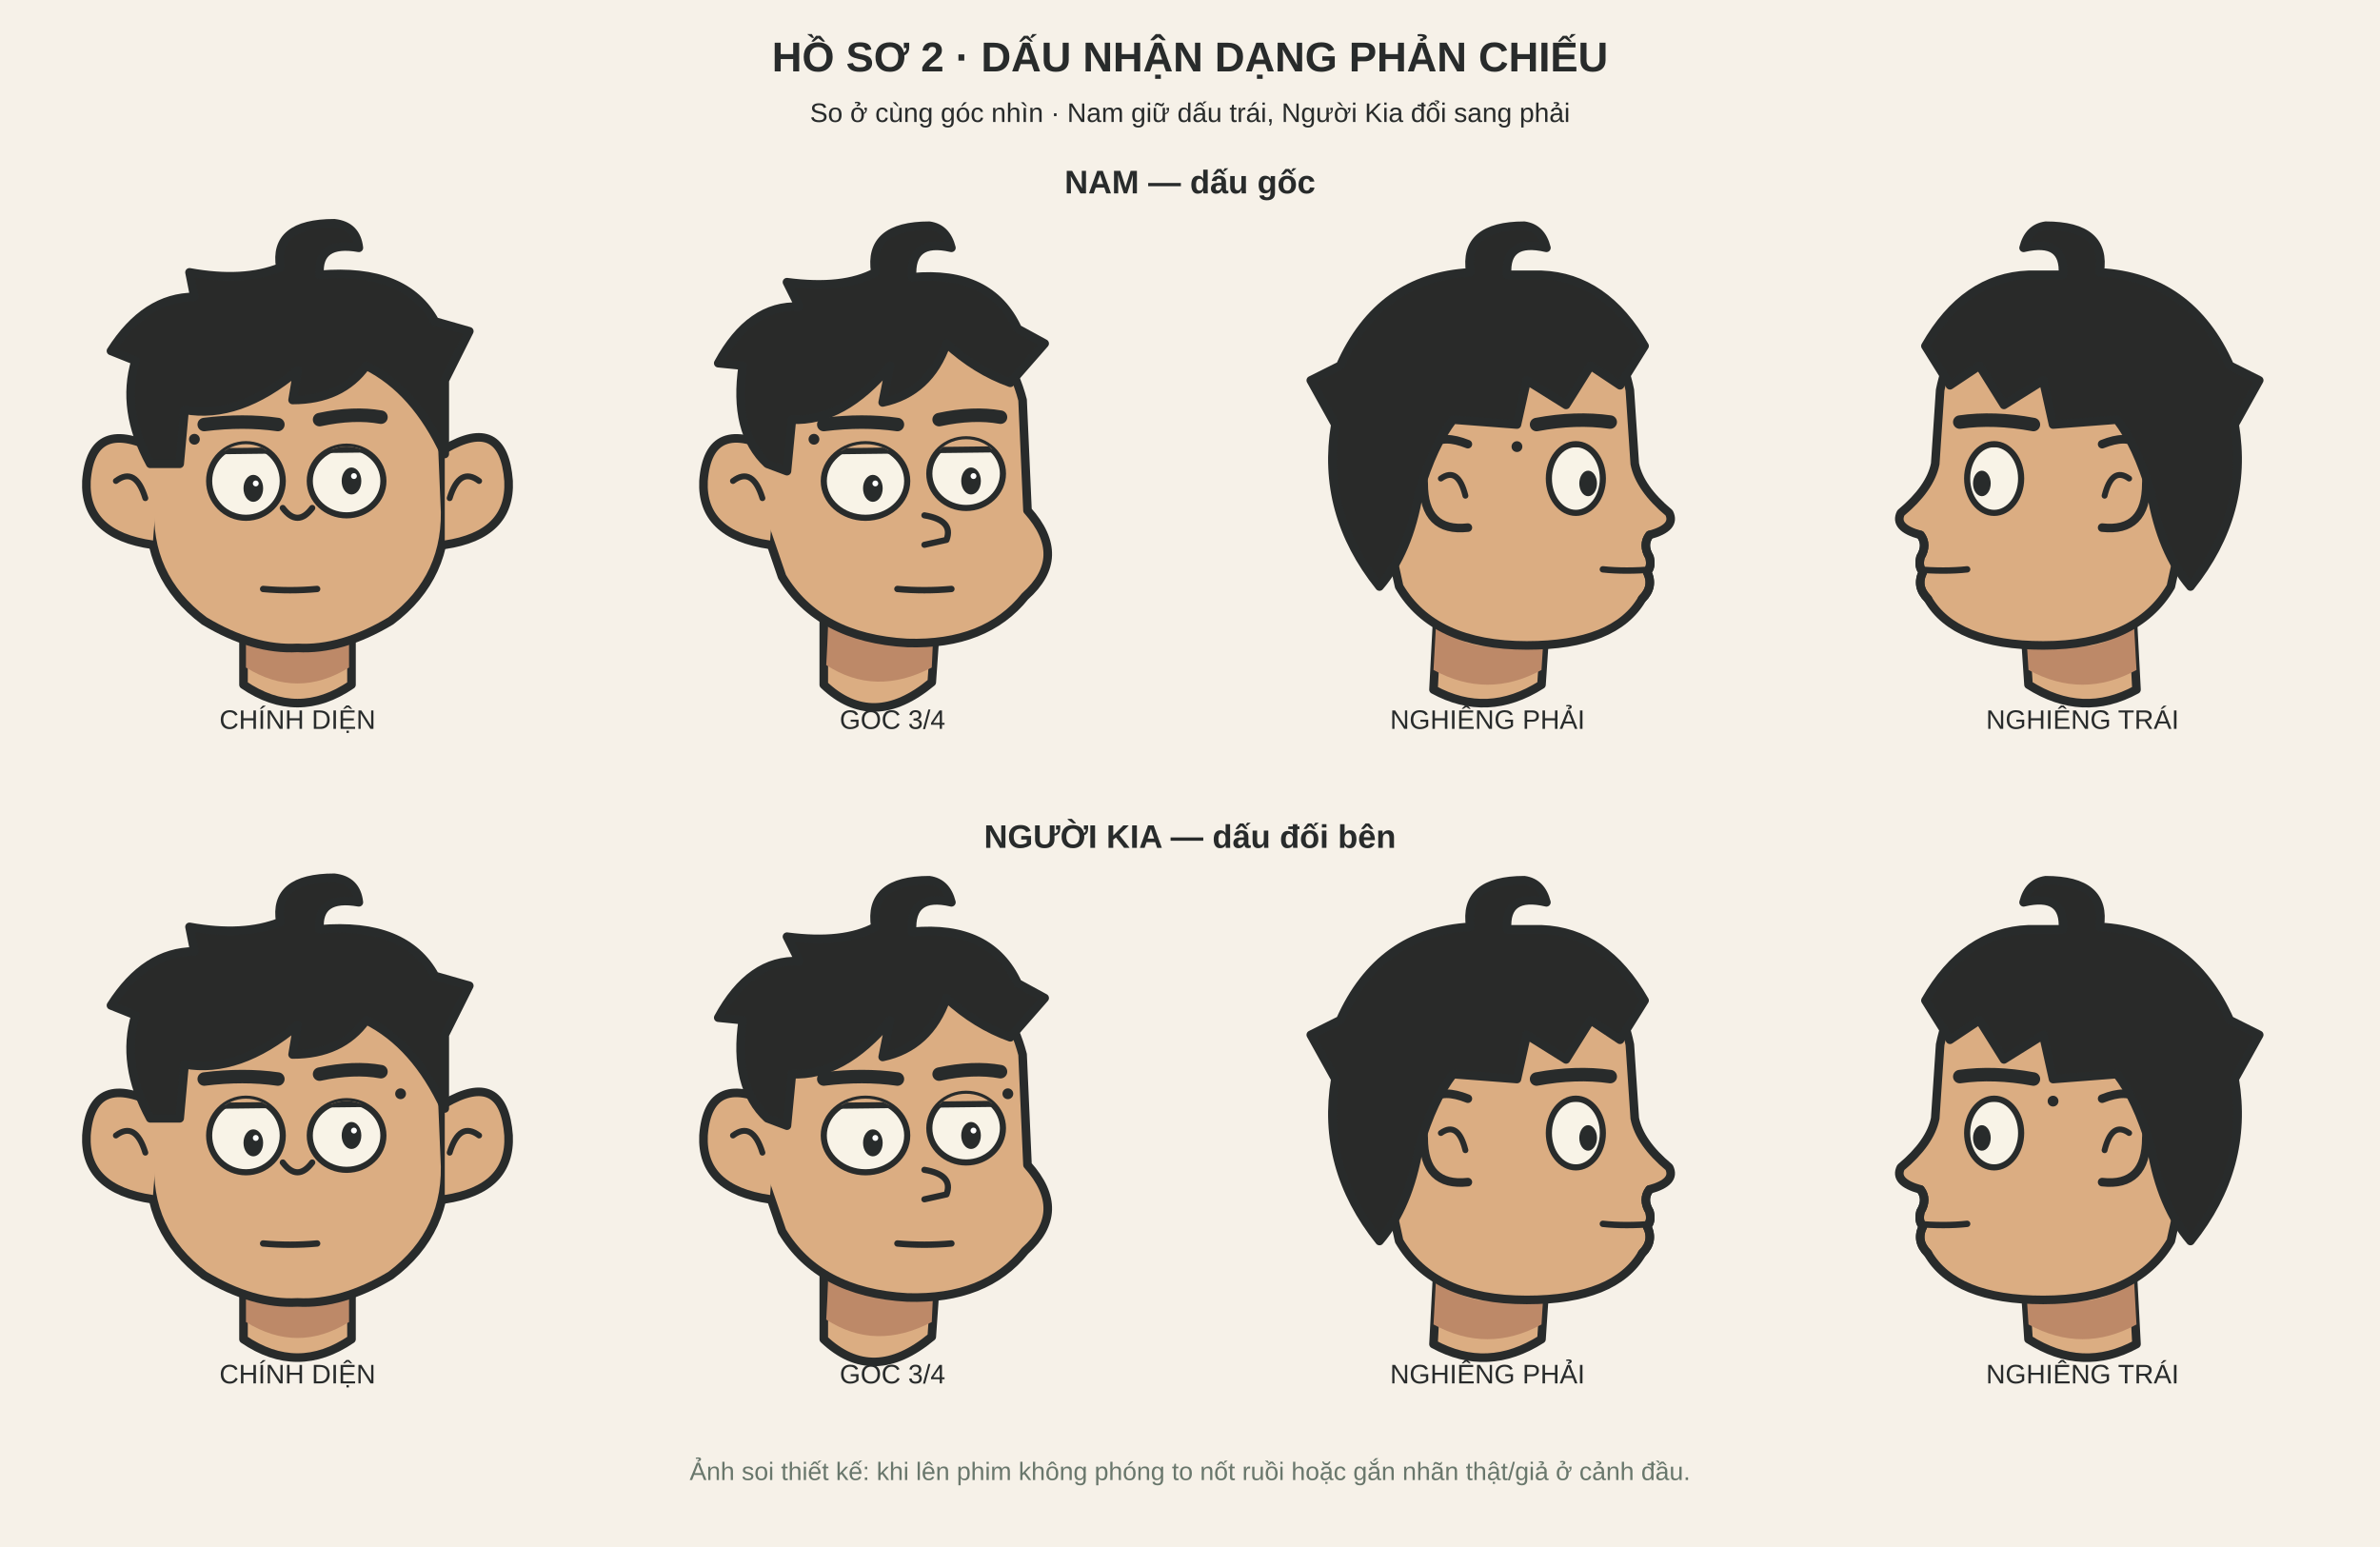
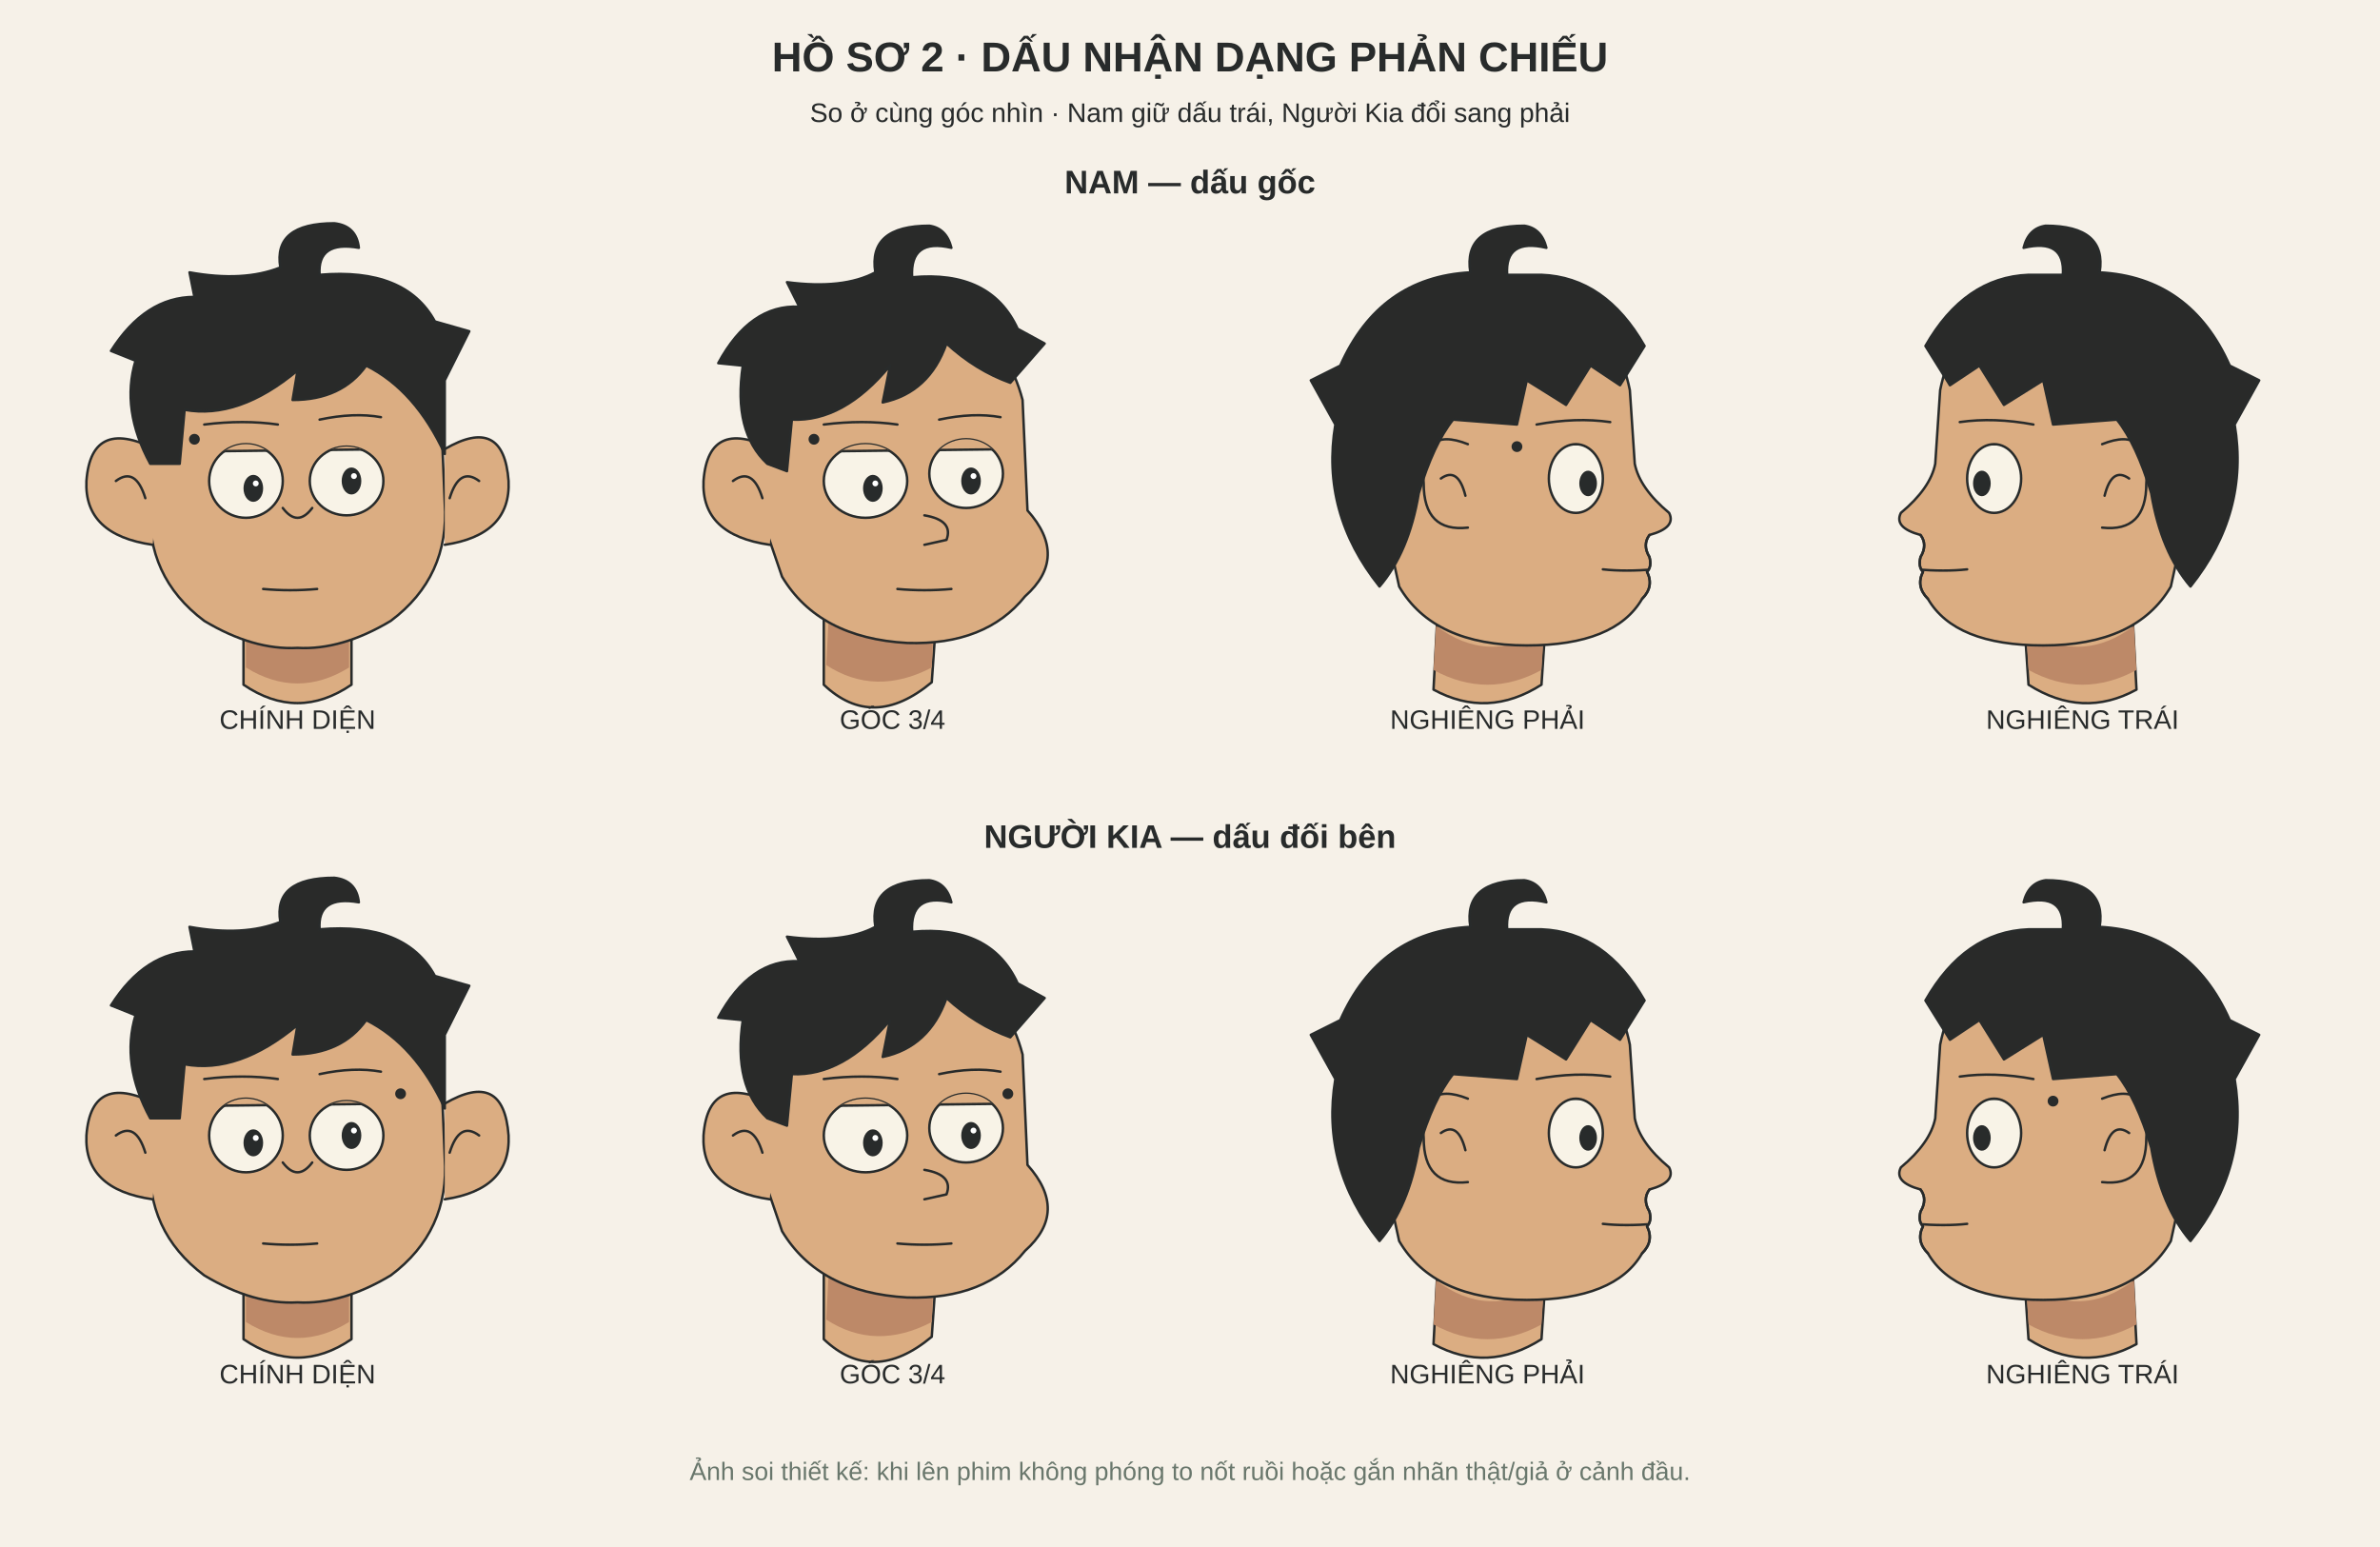
<svg xmlns="http://www.w3.org/2000/svg" width="1600" height="1040" viewBox="0 0 1600 1040">
  <rect width="1600" height="1040" fill="#f6f1e8" />
  <g font-family="Arial,sans-serif" fill="#282b2b" text-anchor="middle">
    <text x="800" y="48" font-size="28" font-weight="700">HỒ SƠ 2 · DẤU NHẬN DẠNG PHẢN CHIẾU</text>
    <text x="800" y="82" font-size="18">So ở cùng góc nhìn · Nam giữ dấu trái, Người Kia đổi sang phải</text>
    <g>
      <text x="800" y="130" font-size="22" font-weight="700">NAM — dấu gốc</text>
      <g>
        <g transform="translate(200 160) scale(1.65 1.65)">
-           <g transform="translate(0 0) scale(1)" stroke="#282b2b" stroke-width="3.5" stroke-linejoin="round" stroke-linecap="round">
+           <g transform="translate(0 0) scale(1)" stroke="#282b2b" style="stroke-width:calc(3.5px * var(--lw, 1))" stroke-linejoin="round" stroke-linecap="round">
            <path d="M -22 141 L -22 182 Q 0 197 22 182 L 22 141" fill="#dbad82" />
            <path d="M -21 155 Q 0 171 21 155 L 21 175 Q 0 188 -21 175 Z" fill="#bd8968" stroke="none" />
            <path d="M -58 60 Q -52 25 0 25 Q 52 25 58 60 L 60 108 Q 62 138 38 156 Q 18 168 0 167 Q -18 168 -38 156 Q -62 138 -60 108 Z" fill="#dbad82" />
            <path d="M -56 87 Q -84 72 -86 99 Q -87 121 -59 125 M 60 86 Q 84 72 86 99 Q 87 121 60 125" fill="#dbad82" />
-             <path d="M -74 99 Q -66 93 -62 106 M 74 99 Q 66 93 62 106" fill="none" stroke-width="2.4" />
+             <path d="M -74 99 Q -66 93 -62 106 M 74 99 Q 66 93 62 106" fill="none" style="stroke-width:calc(2.4px * var(--lw, 1))" />
            <path d="M -60 92 Q -72 70 -66 50 L -76 46 Q -62 24 -42 24 L -44 14 Q -22 18 -7 12 Q -10 -6 15 -6 Q 24 -5 25 4 Q 8 1 9 15 Q 44 12 56 34 L 70 38 L 60 58 L 60 88 Q 48 62 28 52 Q 18 66 -2 66 L 0 54 Q -24 74 -46 70 L -48 92 Z" fill="#292a29" />
            <g transform="translate(-10 0)">
              <defs>
                <clipPath id="nam-front-1-R4pe-eyes">
                  <ellipse cx="-11" cy="99" rx="15" ry="15" />
                  <ellipse cx="30" cy="99" rx="15" ry="14" />
                </clipPath>
              </defs>
-               <ellipse cx="-11" cy="99" rx="15" ry="15" fill="#f8f3e7" stroke-width="2.5" />
-               <ellipse cx="30" cy="99" rx="15" ry="14" fill="#f8f3e7" stroke-width="2.5" />
+               <ellipse cx="-11" cy="99" rx="15" ry="15" fill="#f8f3e7" style="stroke-width:calc(2.5px * var(--lw, 1))" />
+               <ellipse cx="30" cy="99" rx="15" ry="14" fill="#f8f3e7" style="stroke-width:calc(2.5px * var(--lw, 1))" />
              <g clip-path="url(#nam-front-1-R4pe-eyes)">
                <ellipse cx="-8" cy="102" rx="4" ry="5.5" fill="#282b2b" stroke="none" />
                <ellipse cx="32" cy="99" rx="4" ry="5.5" fill="#282b2b" stroke="none" />
                <circle cx="-7" cy="100" r="1.2" fill="#ffffff" stroke="none" />
                <circle cx="33" cy="97" r="1.2" fill="#ffffff" stroke="none" />
-                 <path d="M -33 73 L 51 73 L 51 86 L -33 87 Z" fill="#dbad82" stroke-width="2.5" />
-               </g>
-               <path d="M -28 76 Q -12 74 2 76 M 19 74 Q 33 71 44 73" fill="none" stroke-width="5.5" />
+                 <path d="M -33 73 L 51 73 L 51 86 L -33 87 Z" fill="#dbad82" style="stroke-width:calc(2.5px * var(--lw, 1))" />
+               </g>
+               <path d="M -28 76 Q -12 74 2 76 M 19 74 Q 33 71 44 73" fill="none" style="stroke-width:calc(5.5px * var(--lw, 1))" />
              <circle cx="-32" data-identity-mark="nam" cy="82" r="2.2" fill="#282b2b" stroke="none" />
-               <path d="M 4 110 Q 10 118 16 110" fill="none" stroke-width="2.5" />
+               <path d="M 4 110 Q 10 118 16 110" fill="none" style="stroke-width:calc(2.5px * var(--lw, 1))" />
              <g transform="translate(-6 0)">
-                 <path d="M 2 143 Q 13 144 24 143" fill="none" stroke-width="2.6" />
+                 <path d="M 2 143 Q 13 144 24 143" fill="none" style="stroke-width:calc(2.6px * var(--lw, 1))" />
              </g>
            </g>
          </g>
        </g>
        <text x="200" y="490" font-size="18">CHÍNH DIỆN</text>
      </g>
      <g>
        <g transform="translate(600 160) scale(1.65 1.65)">
-           <g transform="translate(0 0) scale(1)" stroke="#282b2b" stroke-width="3.5" stroke-linejoin="round" stroke-linecap="round">
+           <g transform="translate(0 0) scale(1)" stroke="#282b2b" style="stroke-width:calc(3.5px * var(--lw, 1))" stroke-linejoin="round" stroke-linecap="round">
            <path d="M -28 141 L -28 182 Q -8 201 16 181 L 19 138" fill="#dbad82" />
            <path d="M -26 155 Q -8 171 17 153 L 16 175 Q -7 187 -27 174 Z" fill="#bd8968" stroke="none" />
            <path d="M -55 60 Q -50 25 -9 25 Q 42 24 53 66 L 55 111 Q 72 130 54 146 Q 38 166 6 165 Q -30 163 -45 138 L -58 100 Z" fill="#dbad82" />
            <path d="M -47 87 Q -75 72 -77 99 Q -78 121 -50 125" fill="#dbad82" />
-             <path d="M -65 99 Q -57 93 -53 106" fill="none" stroke-width="2.4" />
+             <path d="M -65 99 Q -57 93 -53 106" fill="none" style="stroke-width:calc(2.4px * var(--lw, 1))" />
            <path d="M -51 92 Q -65 79 -61 52 L -71 51 Q -58 27 -38 28 L -43 18 Q -20 21 -7 14 Q -10 -5 15 -5 Q 22 -4 24 4 Q 7 0 8 16 Q 40 13 51 37 L 62 43 L 48 59 Q 34 54 22 43 Q 15 63 -4 67 L -1 52 Q -20 75 -41 74 L -43 95 Z" fill="#292a29" />
            <g>
              <defs>
                <clipPath id="nam-three-1-R59e-eyes">
                  <ellipse cx="-11" cy="99" rx="17" ry="15" />
                  <ellipse cx="30" cy="96" rx="15" ry="14" />
                </clipPath>
              </defs>
-               <ellipse cx="-11" cy="99" rx="17" ry="15" fill="#f8f3e7" stroke-width="2.5" />
-               <ellipse cx="30" cy="96" rx="15" ry="14" fill="#f8f3e7" stroke-width="2.5" />
+               <ellipse cx="-11" cy="99" rx="17" ry="15" fill="#f8f3e7" style="stroke-width:calc(2.5px * var(--lw, 1))" />
+               <ellipse cx="30" cy="96" rx="15" ry="14" fill="#f8f3e7" style="stroke-width:calc(2.5px * var(--lw, 1))" />
              <g clip-path="url(#nam-three-1-R59e-eyes)">
                <ellipse cx="-8" cy="102" rx="4" ry="5.5" fill="#282b2b" stroke="none" />
                <ellipse cx="32" cy="99" rx="4" ry="5.5" fill="#282b2b" stroke="none" />
                <circle cx="-7" cy="100" r="1.2" fill="#ffffff" stroke="none" />
                <circle cx="33" cy="97" r="1.2" fill="#ffffff" stroke="none" />
-                 <path d="M -33 73 L 51 73 L 51 86 L -33 87 Z" fill="#dbad82" stroke-width="2.5" />
-               </g>
-               <path d="M -28 76 Q -12 74 2 76 M 19 74 Q 33 71 44 73" fill="none" stroke-width="5.5" />
+                 <path d="M -33 73 L 51 73 L 51 86 L -33 87 Z" fill="#dbad82" style="stroke-width:calc(2.5px * var(--lw, 1))" />
+               </g>
+               <path d="M -28 76 Q -12 74 2 76 M 19 74 Q 33 71 44 73" fill="none" style="stroke-width:calc(5.5px * var(--lw, 1))" />
              <circle cx="-32" data-identity-mark="nam" cy="82" r="2.2" fill="#282b2b" stroke="none" />
-               <path d="M 13 113 Q 25 115 22 123 L 13 125" fill="none" stroke-width="2.5" />
+               <path d="M 13 113 Q 25 115 22 123 L 13 125" fill="none" style="stroke-width:calc(2.5px * var(--lw, 1))" />
              <g>
-                 <path d="M 2 143 Q 13 144 24 143" fill="none" stroke-width="2.6" />
+                 <path d="M 2 143 Q 13 144 24 143" fill="none" style="stroke-width:calc(2.6px * var(--lw, 1))" />
              </g>
            </g>
          </g>
        </g>
        <text x="600" y="490" font-size="18">GÓC 3/4</text>
      </g>
      <g>
        <g transform="translate(1000 160) scale(1.65 1.65)">
-           <g transform="translate(0 0) scale(1)" stroke="#282b2b" stroke-width="3.5" stroke-linejoin="round" stroke-linecap="round">
-             <path d="M -20 146 L -22 184 Q 0 196 22 182 L 24 152" fill="#dbad82" />
-             <path d="M -21 158 Q 0 174 23 160 L 22 176 Q 0 188 -22 176 Z" fill="#bd8968" stroke="none" />
-             <path d="M -50 78 Q -48 24 4 22 Q 50 22 58 62 L 60 92 Q 62 102 74 112 Q 77 118 66 121 Q 63 125 66 130 Q 67 134 65 136 Q 68 142 63 147 Q 52 166 16 166 Q -22 166 -36 142 Z" fill="#dbad82" />
-             <path d="M -8 84 Q -28 76 -26 100 Q -26 120 -8 118" fill="#dbad82" />
-             <path d="M -19 98 Q -12 93 -9 105" fill="none" stroke-width="2.4" />
+           <g transform="translate(0 0) scale(1)" stroke="#282b2b" style="stroke-width:calc(3.5px * var(--lw, 1))" stroke-linejoin="round" stroke-linecap="round">
+             <path d="M -20 146 L -22 184 Q 0 196 22 182 L 24 152" fill="#dbad82" />
+             <path d="M -21 158 Q 0 174 23 160 L 22 176 Q 0 188 -22 176 Z" fill="#bd8968" stroke="none" />
+             <path d="M -50 78 Q -48 24 4 22 Q 50 22 58 62 L 60 92 Q 62 102 74 112 Q 77 118 66 121 Q 63 125 66 130 Q 67 134 65 136 Q 68 142 63 147 Q 52 166 16 166 Q -22 166 -36 142 Z" fill="#dbad82" />
+             <path d="M -8 84 Q -28 76 -26 100 Q -26 120 -8 118" fill="#dbad82" />
+             <path d="M -19 98 Q -12 93 -9 105" fill="none" style="stroke-width:calc(2.4px * var(--lw, 1))" />
            <path d="M 54 60 L 64 44 Q 48 16 22 15 Q 7 15 8 15 Q 7 0 24 4 Q 22 -4 15 -5 Q -10 -5 -7 14 Q -44 16 -60 52 L -72 58 L -62 76 Q -68 112 -44 142 Q -32 128 -28 104 Q -22 84 -14 74 L 12 76 L 16 58 L 32 68 L 42 52 Z" fill="#292a29" />
            <defs>
              <clipPath id="nam-side-1-R5pe-eyes">
                <ellipse cx="36" cy="98" rx="11" ry="14" />
              </clipPath>
              <clipPath id="nam-side-1-R5pe-face">
                <path d="M -50 78 Q -48 24 4 22 Q 50 22 58 62 L 60 92 Q 62 102 74 112 Q 77 118 66 121 Q 63 125 66 130 Q 67 134 65 136 Q 68 142 63 147 Q 52 166 16 166 Q -22 166 -36 142 Z" />
              </clipPath>
            </defs>
-             <ellipse cx="36" cy="98" rx="11" ry="14" fill="#f8f3e7" stroke-width="2.5" />
+             <ellipse cx="36" cy="98" rx="11" ry="14" fill="#f8f3e7" style="stroke-width:calc(2.5px * var(--lw, 1))" />
            <g clip-path="url(#nam-side-1-R5pe-eyes)">
              <ellipse cx="41" cy="100" rx="3.6" ry="5.2" fill="#282b2b" stroke="none" />
-               <path d="M 18 66 H 56 V 84 H 18 Z" fill="#dbad82" stroke-width="2.5" />
-             </g>
-             <path d="M 20 76 Q 36 73 50 75" fill="none" stroke-width="5.5" />
+               <path d="M 18 66 H 56 V 84 H 18 Z" fill="#dbad82" style="stroke-width:calc(2.5px * var(--lw, 1))" />
+             </g>
+             <path d="M 20 76 Q 36 73 50 75" fill="none" style="stroke-width:calc(5.5px * var(--lw, 1))" />
            <circle cx="12" cy="85" r="2.2" fill="#282b2b" stroke="none" />
            <g clip-path="url(#nam-side-1-R5pe-face)">
-               <path d="M 68 135 Q 56 136 47 135" fill="none" stroke-width="2.6" />
+               <path d="M 68 135 Q 56 136 47 135" fill="none" style="stroke-width:calc(2.6px * var(--lw, 1))" />
            </g>
            <path d="M 66 121 Q 63 125 66 130 Q 67 134 65 136 Q 68 142 63 147" fill="none" />
          </g>
        </g>
        <text x="1000" y="490" font-size="18">NGHIÊNG PHẢI</text>
      </g>
      <g>
        <g transform="translate(1400 160) scale(-1.65 1.65)">
-           <g transform="translate(0 0) scale(1)" stroke="#282b2b" stroke-width="3.5" stroke-linejoin="round" stroke-linecap="round">
-             <path d="M -20 146 L -22 184 Q 0 196 22 182 L 24 152" fill="#dbad82" />
-             <path d="M -21 158 Q 0 174 23 160 L 22 176 Q 0 188 -22 176 Z" fill="#bd8968" stroke="none" />
-             <path d="M -50 78 Q -48 24 4 22 Q 50 22 58 62 L 60 92 Q 62 102 74 112 Q 77 118 66 121 Q 63 125 66 130 Q 67 134 65 136 Q 68 142 63 147 Q 52 166 16 166 Q -22 166 -36 142 Z" fill="#dbad82" />
-             <path d="M -8 84 Q -28 76 -26 100 Q -26 120 -8 118" fill="#dbad82" />
-             <path d="M -19 98 Q -12 93 -9 105" fill="none" stroke-width="2.4" />
+           <g transform="translate(0 0) scale(1)" stroke="#282b2b" style="stroke-width:calc(3.5px * var(--lw, 1))" stroke-linejoin="round" stroke-linecap="round">
+             <path d="M -20 146 L -22 184 Q 0 196 22 182 L 24 152" fill="#dbad82" />
+             <path d="M -21 158 Q 0 174 23 160 L 22 176 Q 0 188 -22 176 Z" fill="#bd8968" stroke="none" />
+             <path d="M -50 78 Q -48 24 4 22 Q 50 22 58 62 L 60 92 Q 62 102 74 112 Q 77 118 66 121 Q 63 125 66 130 Q 67 134 65 136 Q 68 142 63 147 Q 52 166 16 166 Q -22 166 -36 142 Z" fill="#dbad82" />
+             <path d="M -8 84 Q -28 76 -26 100 Q -26 120 -8 118" fill="#dbad82" />
+             <path d="M -19 98 Q -12 93 -9 105" fill="none" style="stroke-width:calc(2.4px * var(--lw, 1))" />
            <path d="M 54 60 L 64 44 Q 48 16 22 15 Q 7 15 8 15 Q 7 0 24 4 Q 22 -4 15 -5 Q -10 -5 -7 14 Q -44 16 -60 52 L -72 58 L -62 76 Q -68 112 -44 142 Q -32 128 -28 104 Q -22 84 -14 74 L 12 76 L 16 58 L 32 68 L 42 52 Z" fill="#292a29" />
            <defs>
              <clipPath id="nam-side--1-R69e-eyes">
                <ellipse cx="36" cy="98" rx="11" ry="14" />
              </clipPath>
              <clipPath id="nam-side--1-R69e-face">
                <path d="M -50 78 Q -48 24 4 22 Q 50 22 58 62 L 60 92 Q 62 102 74 112 Q 77 118 66 121 Q 63 125 66 130 Q 67 134 65 136 Q 68 142 63 147 Q 52 166 16 166 Q -22 166 -36 142 Z" />
              </clipPath>
            </defs>
-             <ellipse cx="36" cy="98" rx="11" ry="14" fill="#f8f3e7" stroke-width="2.5" />
+             <ellipse cx="36" cy="98" rx="11" ry="14" fill="#f8f3e7" style="stroke-width:calc(2.5px * var(--lw, 1))" />
            <g clip-path="url(#nam-side--1-R69e-eyes)">
              <ellipse cx="41" cy="100" rx="3.6" ry="5.2" fill="#282b2b" stroke="none" />
-               <path d="M 18 66 H 56 V 84 H 18 Z" fill="#dbad82" stroke-width="2.5" />
-             </g>
-             <path d="M 20 76 Q 36 73 50 75" fill="none" stroke-width="5.5" />
+               <path d="M 18 66 H 56 V 84 H 18 Z" fill="#dbad82" style="stroke-width:calc(2.5px * var(--lw, 1))" />
+             </g>
+             <path d="M 20 76 Q 36 73 50 75" fill="none" style="stroke-width:calc(5.5px * var(--lw, 1))" />
            <g clip-path="url(#nam-side--1-R69e-face)">
-               <path d="M 68 135 Q 56 136 47 135" fill="none" stroke-width="2.6" />
+               <path d="M 68 135 Q 56 136 47 135" fill="none" style="stroke-width:calc(2.6px * var(--lw, 1))" />
            </g>
            <path d="M 66 121 Q 63 125 66 130 Q 67 134 65 136 Q 68 142 63 147" fill="none" />
          </g>
        </g>
        <text x="1400" y="490" font-size="18">NGHIÊNG TRÁI</text>
      </g>
    </g>
    <g>
      <text x="800" y="570" font-size="22" font-weight="700">NGƯỜI KIA — dấu đối bên</text>
      <g>
        <g transform="translate(200 600) scale(1.65 1.65)">
-           <g transform="translate(0 0) scale(1)" stroke="#282b2b" stroke-width="3.5" stroke-linejoin="round" stroke-linecap="round">
+           <g transform="translate(0 0) scale(1)" stroke="#282b2b" style="stroke-width:calc(3.5px * var(--lw, 1))" stroke-linejoin="round" stroke-linecap="round">
            <path d="M -22 141 L -22 182 Q 0 197 22 182 L 22 141" fill="#dbad82" />
            <path d="M -21 155 Q 0 171 21 155 L 21 175 Q 0 188 -21 175 Z" fill="#bd8968" stroke="none" />
            <path d="M -58 60 Q -52 25 0 25 Q 52 25 58 60 L 60 108 Q 62 138 38 156 Q 18 168 0 167 Q -18 168 -38 156 Q -62 138 -60 108 Z" fill="#dbad82" />
            <path d="M -56 87 Q -84 72 -86 99 Q -87 121 -59 125 M 60 86 Q 84 72 86 99 Q 87 121 60 125" fill="#dbad82" />
-             <path d="M -74 99 Q -66 93 -62 106 M 74 99 Q 66 93 62 106" fill="none" stroke-width="2.4" />
+             <path d="M -74 99 Q -66 93 -62 106 M 74 99 Q 66 93 62 106" fill="none" style="stroke-width:calc(2.4px * var(--lw, 1))" />
            <path d="M -60 92 Q -72 70 -66 50 L -76 46 Q -62 24 -42 24 L -44 14 Q -22 18 -7 12 Q -10 -6 15 -6 Q 24 -5 25 4 Q 8 1 9 15 Q 44 12 56 34 L 70 38 L 60 58 L 60 88 Q 48 62 28 52 Q 18 66 -2 66 L 0 54 Q -24 74 -46 70 L -48 92 Z" fill="#292a29" />
            <g transform="translate(-10 0)">
              <defs>
                <clipPath id="nguoi-kia-front-1-R4qe-eyes">
                  <ellipse cx="-11" cy="99" rx="15" ry="15" />
                  <ellipse cx="30" cy="99" rx="15" ry="14" />
                </clipPath>
              </defs>
-               <ellipse cx="-11" cy="99" rx="15" ry="15" fill="#f8f3e7" stroke-width="2.5" />
-               <ellipse cx="30" cy="99" rx="15" ry="14" fill="#f8f3e7" stroke-width="2.5" />
+               <ellipse cx="-11" cy="99" rx="15" ry="15" fill="#f8f3e7" style="stroke-width:calc(2.5px * var(--lw, 1))" />
+               <ellipse cx="30" cy="99" rx="15" ry="14" fill="#f8f3e7" style="stroke-width:calc(2.5px * var(--lw, 1))" />
              <g clip-path="url(#nguoi-kia-front-1-R4qe-eyes)">
                <ellipse cx="-8" cy="102" rx="4" ry="5.5" fill="#282b2b" stroke="none" />
                <ellipse cx="32" cy="99" rx="4" ry="5.5" fill="#282b2b" stroke="none" />
                <circle cx="-7" cy="100" r="1.2" fill="#ffffff" stroke="none" />
                <circle cx="33" cy="97" r="1.2" fill="#ffffff" stroke="none" />
-                 <path d="M -33 73 L 51 73 L 51 86 L -33 87 Z" fill="#dbad82" stroke-width="2.5" />
-               </g>
-               <path d="M -28 76 Q -12 74 2 76 M 19 74 Q 33 71 44 73" fill="none" stroke-width="5.5" />
+                 <path d="M -33 73 L 51 73 L 51 86 L -33 87 Z" fill="#dbad82" style="stroke-width:calc(2.5px * var(--lw, 1))" />
+               </g>
+               <path d="M -28 76 Q -12 74 2 76 M 19 74 Q 33 71 44 73" fill="none" style="stroke-width:calc(5.5px * var(--lw, 1))" />
              <circle cx="52" data-identity-mark="nguoi-kia" cy="82" r="2.2" fill="#282b2b" stroke="none" />
-               <path d="M 4 110 Q 10 118 16 110" fill="none" stroke-width="2.5" />
+               <path d="M 4 110 Q 10 118 16 110" fill="none" style="stroke-width:calc(2.5px * var(--lw, 1))" />
              <g transform="translate(-6 0)">
-                 <path d="M 2 143 Q 13 144 24 143" fill="none" stroke-width="2.6" />
+                 <path d="M 2 143 Q 13 144 24 143" fill="none" style="stroke-width:calc(2.6px * var(--lw, 1))" />
              </g>
            </g>
          </g>
        </g>
        <text x="200" y="930" font-size="18">CHÍNH DIỆN</text>
      </g>
      <g>
        <g transform="translate(600 600) scale(1.65 1.65)">
-           <g transform="translate(0 0) scale(1)" stroke="#282b2b" stroke-width="3.5" stroke-linejoin="round" stroke-linecap="round">
+           <g transform="translate(0 0) scale(1)" stroke="#282b2b" style="stroke-width:calc(3.5px * var(--lw, 1))" stroke-linejoin="round" stroke-linecap="round">
            <path d="M -28 141 L -28 182 Q -8 201 16 181 L 19 138" fill="#dbad82" />
            <path d="M -26 155 Q -8 171 17 153 L 16 175 Q -7 187 -27 174 Z" fill="#bd8968" stroke="none" />
            <path d="M -55 60 Q -50 25 -9 25 Q 42 24 53 66 L 55 111 Q 72 130 54 146 Q 38 166 6 165 Q -30 163 -45 138 L -58 100 Z" fill="#dbad82" />
            <path d="M -47 87 Q -75 72 -77 99 Q -78 121 -50 125" fill="#dbad82" />
-             <path d="M -65 99 Q -57 93 -53 106" fill="none" stroke-width="2.4" />
+             <path d="M -65 99 Q -57 93 -53 106" fill="none" style="stroke-width:calc(2.4px * var(--lw, 1))" />
            <path d="M -51 92 Q -65 79 -61 52 L -71 51 Q -58 27 -38 28 L -43 18 Q -20 21 -7 14 Q -10 -5 15 -5 Q 22 -4 24 4 Q 7 0 8 16 Q 40 13 51 37 L 62 43 L 48 59 Q 34 54 22 43 Q 15 63 -4 67 L -1 52 Q -20 75 -41 74 L -43 95 Z" fill="#292a29" />
            <g>
              <defs>
                <clipPath id="nguoi-kia-three-1-R5ae-eyes">
                  <ellipse cx="-11" cy="99" rx="17" ry="15" />
                  <ellipse cx="30" cy="96" rx="15" ry="14" />
                </clipPath>
              </defs>
-               <ellipse cx="-11" cy="99" rx="17" ry="15" fill="#f8f3e7" stroke-width="2.5" />
-               <ellipse cx="30" cy="96" rx="15" ry="14" fill="#f8f3e7" stroke-width="2.5" />
+               <ellipse cx="-11" cy="99" rx="17" ry="15" fill="#f8f3e7" style="stroke-width:calc(2.5px * var(--lw, 1))" />
+               <ellipse cx="30" cy="96" rx="15" ry="14" fill="#f8f3e7" style="stroke-width:calc(2.5px * var(--lw, 1))" />
              <g clip-path="url(#nguoi-kia-three-1-R5ae-eyes)">
                <ellipse cx="-8" cy="102" rx="4" ry="5.5" fill="#282b2b" stroke="none" />
                <ellipse cx="32" cy="99" rx="4" ry="5.5" fill="#282b2b" stroke="none" />
                <circle cx="-7" cy="100" r="1.2" fill="#ffffff" stroke="none" />
                <circle cx="33" cy="97" r="1.2" fill="#ffffff" stroke="none" />
-                 <path d="M -33 73 L 51 73 L 51 86 L -33 87 Z" fill="#dbad82" stroke-width="2.5" />
-               </g>
-               <path d="M -28 76 Q -12 74 2 76 M 19 74 Q 33 71 44 73" fill="none" stroke-width="5.5" />
+                 <path d="M -33 73 L 51 73 L 51 86 L -33 87 Z" fill="#dbad82" style="stroke-width:calc(2.5px * var(--lw, 1))" />
+               </g>
+               <path d="M -28 76 Q -12 74 2 76 M 19 74 Q 33 71 44 73" fill="none" style="stroke-width:calc(5.5px * var(--lw, 1))" />
              <circle cx="47" data-identity-mark="nguoi-kia" cy="82" r="2.2" fill="#282b2b" stroke="none" />
-               <path d="M 13 113 Q 25 115 22 123 L 13 125" fill="none" stroke-width="2.5" />
+               <path d="M 13 113 Q 25 115 22 123 L 13 125" fill="none" style="stroke-width:calc(2.5px * var(--lw, 1))" />
              <g>
-                 <path d="M 2 143 Q 13 144 24 143" fill="none" stroke-width="2.6" />
+                 <path d="M 2 143 Q 13 144 24 143" fill="none" style="stroke-width:calc(2.6px * var(--lw, 1))" />
              </g>
            </g>
          </g>
        </g>
        <text x="600" y="930" font-size="18">GÓC 3/4</text>
      </g>
      <g>
        <g transform="translate(1000 600) scale(1.65 1.65)">
-           <g transform="translate(0 0) scale(1)" stroke="#282b2b" stroke-width="3.5" stroke-linejoin="round" stroke-linecap="round">
-             <path d="M -20 146 L -22 184 Q 0 196 22 182 L 24 152" fill="#dbad82" />
-             <path d="M -21 158 Q 0 174 23 160 L 22 176 Q 0 188 -22 176 Z" fill="#bd8968" stroke="none" />
-             <path d="M -50 78 Q -48 24 4 22 Q 50 22 58 62 L 60 92 Q 62 102 74 112 Q 77 118 66 121 Q 63 125 66 130 Q 67 134 65 136 Q 68 142 63 147 Q 52 166 16 166 Q -22 166 -36 142 Z" fill="#dbad82" />
-             <path d="M -8 84 Q -28 76 -26 100 Q -26 120 -8 118" fill="#dbad82" />
-             <path d="M -19 98 Q -12 93 -9 105" fill="none" stroke-width="2.4" />
+           <g transform="translate(0 0) scale(1)" stroke="#282b2b" style="stroke-width:calc(3.5px * var(--lw, 1))" stroke-linejoin="round" stroke-linecap="round">
+             <path d="M -20 146 L -22 184 Q 0 196 22 182 L 24 152" fill="#dbad82" />
+             <path d="M -21 158 Q 0 174 23 160 L 22 176 Q 0 188 -22 176 Z" fill="#bd8968" stroke="none" />
+             <path d="M -50 78 Q -48 24 4 22 Q 50 22 58 62 L 60 92 Q 62 102 74 112 Q 77 118 66 121 Q 63 125 66 130 Q 67 134 65 136 Q 68 142 63 147 Q 52 166 16 166 Q -22 166 -36 142 Z" fill="#dbad82" />
+             <path d="M -8 84 Q -28 76 -26 100 Q -26 120 -8 118" fill="#dbad82" />
+             <path d="M -19 98 Q -12 93 -9 105" fill="none" style="stroke-width:calc(2.4px * var(--lw, 1))" />
            <path d="M 54 60 L 64 44 Q 48 16 22 15 Q 7 15 8 15 Q 7 0 24 4 Q 22 -4 15 -5 Q -10 -5 -7 14 Q -44 16 -60 52 L -72 58 L -62 76 Q -68 112 -44 142 Q -32 128 -28 104 Q -22 84 -14 74 L 12 76 L 16 58 L 32 68 L 42 52 Z" fill="#292a29" />
            <defs>
              <clipPath id="nguoi-kia-side-1-R5qe-eyes">
                <ellipse cx="36" cy="98" rx="11" ry="14" />
              </clipPath>
              <clipPath id="nguoi-kia-side-1-R5qe-face">
                <path d="M -50 78 Q -48 24 4 22 Q 50 22 58 62 L 60 92 Q 62 102 74 112 Q 77 118 66 121 Q 63 125 66 130 Q 67 134 65 136 Q 68 142 63 147 Q 52 166 16 166 Q -22 166 -36 142 Z" />
              </clipPath>
            </defs>
-             <ellipse cx="36" cy="98" rx="11" ry="14" fill="#f8f3e7" stroke-width="2.5" />
+             <ellipse cx="36" cy="98" rx="11" ry="14" fill="#f8f3e7" style="stroke-width:calc(2.5px * var(--lw, 1))" />
            <g clip-path="url(#nguoi-kia-side-1-R5qe-eyes)">
              <ellipse cx="41" cy="100" rx="3.6" ry="5.2" fill="#282b2b" stroke="none" />
-               <path d="M 18 66 H 56 V 84 H 18 Z" fill="#dbad82" stroke-width="2.5" />
-             </g>
-             <path d="M 20 76 Q 36 73 50 75" fill="none" stroke-width="5.5" />
+               <path d="M 18 66 H 56 V 84 H 18 Z" fill="#dbad82" style="stroke-width:calc(2.5px * var(--lw, 1))" />
+             </g>
+             <path d="M 20 76 Q 36 73 50 75" fill="none" style="stroke-width:calc(5.5px * var(--lw, 1))" />
            <g clip-path="url(#nguoi-kia-side-1-R5qe-face)">
-               <path d="M 68 135 Q 56 136 47 135" fill="none" stroke-width="2.6" />
+               <path d="M 68 135 Q 56 136 47 135" fill="none" style="stroke-width:calc(2.6px * var(--lw, 1))" />
            </g>
            <path d="M 66 121 Q 63 125 66 130 Q 67 134 65 136 Q 68 142 63 147" fill="none" />
          </g>
        </g>
        <text x="1000" y="930" font-size="18">NGHIÊNG PHẢI</text>
      </g>
      <g>
        <g transform="translate(1400 600) scale(-1.65 1.65)">
-           <g transform="translate(0 0) scale(1)" stroke="#282b2b" stroke-width="3.5" stroke-linejoin="round" stroke-linecap="round">
-             <path d="M -20 146 L -22 184 Q 0 196 22 182 L 24 152" fill="#dbad82" />
-             <path d="M -21 158 Q 0 174 23 160 L 22 176 Q 0 188 -22 176 Z" fill="#bd8968" stroke="none" />
-             <path d="M -50 78 Q -48 24 4 22 Q 50 22 58 62 L 60 92 Q 62 102 74 112 Q 77 118 66 121 Q 63 125 66 130 Q 67 134 65 136 Q 68 142 63 147 Q 52 166 16 166 Q -22 166 -36 142 Z" fill="#dbad82" />
-             <path d="M -8 84 Q -28 76 -26 100 Q -26 120 -8 118" fill="#dbad82" />
-             <path d="M -19 98 Q -12 93 -9 105" fill="none" stroke-width="2.4" />
+           <g transform="translate(0 0) scale(1)" stroke="#282b2b" style="stroke-width:calc(3.5px * var(--lw, 1))" stroke-linejoin="round" stroke-linecap="round">
+             <path d="M -20 146 L -22 184 Q 0 196 22 182 L 24 152" fill="#dbad82" />
+             <path d="M -21 158 Q 0 174 23 160 L 22 176 Q 0 188 -22 176 Z" fill="#bd8968" stroke="none" />
+             <path d="M -50 78 Q -48 24 4 22 Q 50 22 58 62 L 60 92 Q 62 102 74 112 Q 77 118 66 121 Q 63 125 66 130 Q 67 134 65 136 Q 68 142 63 147 Q 52 166 16 166 Q -22 166 -36 142 Z" fill="#dbad82" />
+             <path d="M -8 84 Q -28 76 -26 100 Q -26 120 -8 118" fill="#dbad82" />
+             <path d="M -19 98 Q -12 93 -9 105" fill="none" style="stroke-width:calc(2.4px * var(--lw, 1))" />
            <path d="M 54 60 L 64 44 Q 48 16 22 15 Q 7 15 8 15 Q 7 0 24 4 Q 22 -4 15 -5 Q -10 -5 -7 14 Q -44 16 -60 52 L -72 58 L -62 76 Q -68 112 -44 142 Q -32 128 -28 104 Q -22 84 -14 74 L 12 76 L 16 58 L 32 68 L 42 52 Z" fill="#292a29" />
            <defs>
              <clipPath id="nguoi-kia-side--1-R6ae-eyes">
                <ellipse cx="36" cy="98" rx="11" ry="14" />
              </clipPath>
              <clipPath id="nguoi-kia-side--1-R6ae-face">
                <path d="M -50 78 Q -48 24 4 22 Q 50 22 58 62 L 60 92 Q 62 102 74 112 Q 77 118 66 121 Q 63 125 66 130 Q 67 134 65 136 Q 68 142 63 147 Q 52 166 16 166 Q -22 166 -36 142 Z" />
              </clipPath>
            </defs>
-             <ellipse cx="36" cy="98" rx="11" ry="14" fill="#f8f3e7" stroke-width="2.5" />
+             <ellipse cx="36" cy="98" rx="11" ry="14" fill="#f8f3e7" style="stroke-width:calc(2.5px * var(--lw, 1))" />
            <g clip-path="url(#nguoi-kia-side--1-R6ae-eyes)">
              <ellipse cx="41" cy="100" rx="3.6" ry="5.2" fill="#282b2b" stroke="none" />
-               <path d="M 18 66 H 56 V 84 H 18 Z" fill="#dbad82" stroke-width="2.5" />
-             </g>
-             <path d="M 20 76 Q 36 73 50 75" fill="none" stroke-width="5.5" />
+               <path d="M 18 66 H 56 V 84 H 18 Z" fill="#dbad82" style="stroke-width:calc(2.5px * var(--lw, 1))" />
+             </g>
+             <path d="M 20 76 Q 36 73 50 75" fill="none" style="stroke-width:calc(5.5px * var(--lw, 1))" />
            <circle cx="12" cy="85" r="2.2" fill="#282b2b" stroke="none" />
            <g clip-path="url(#nguoi-kia-side--1-R6ae-face)">
-               <path d="M 68 135 Q 56 136 47 135" fill="none" stroke-width="2.6" />
+               <path d="M 68 135 Q 56 136 47 135" fill="none" style="stroke-width:calc(2.6px * var(--lw, 1))" />
            </g>
            <path d="M 66 121 Q 63 125 66 130 Q 67 134 65 136 Q 68 142 63 147" fill="none" />
          </g>
        </g>
        <text x="1400" y="930" font-size="18">NGHIÊNG TRÁI</text>
      </g>
    </g>
    <text x="800" y="995" font-size="17" fill="#69776c">Ảnh soi thiết kế: khi lên phim không phóng to nốt ruồi hoặc gắn nhãn thật/giả ở cảnh đầu.</text>
  </g>
</svg>
